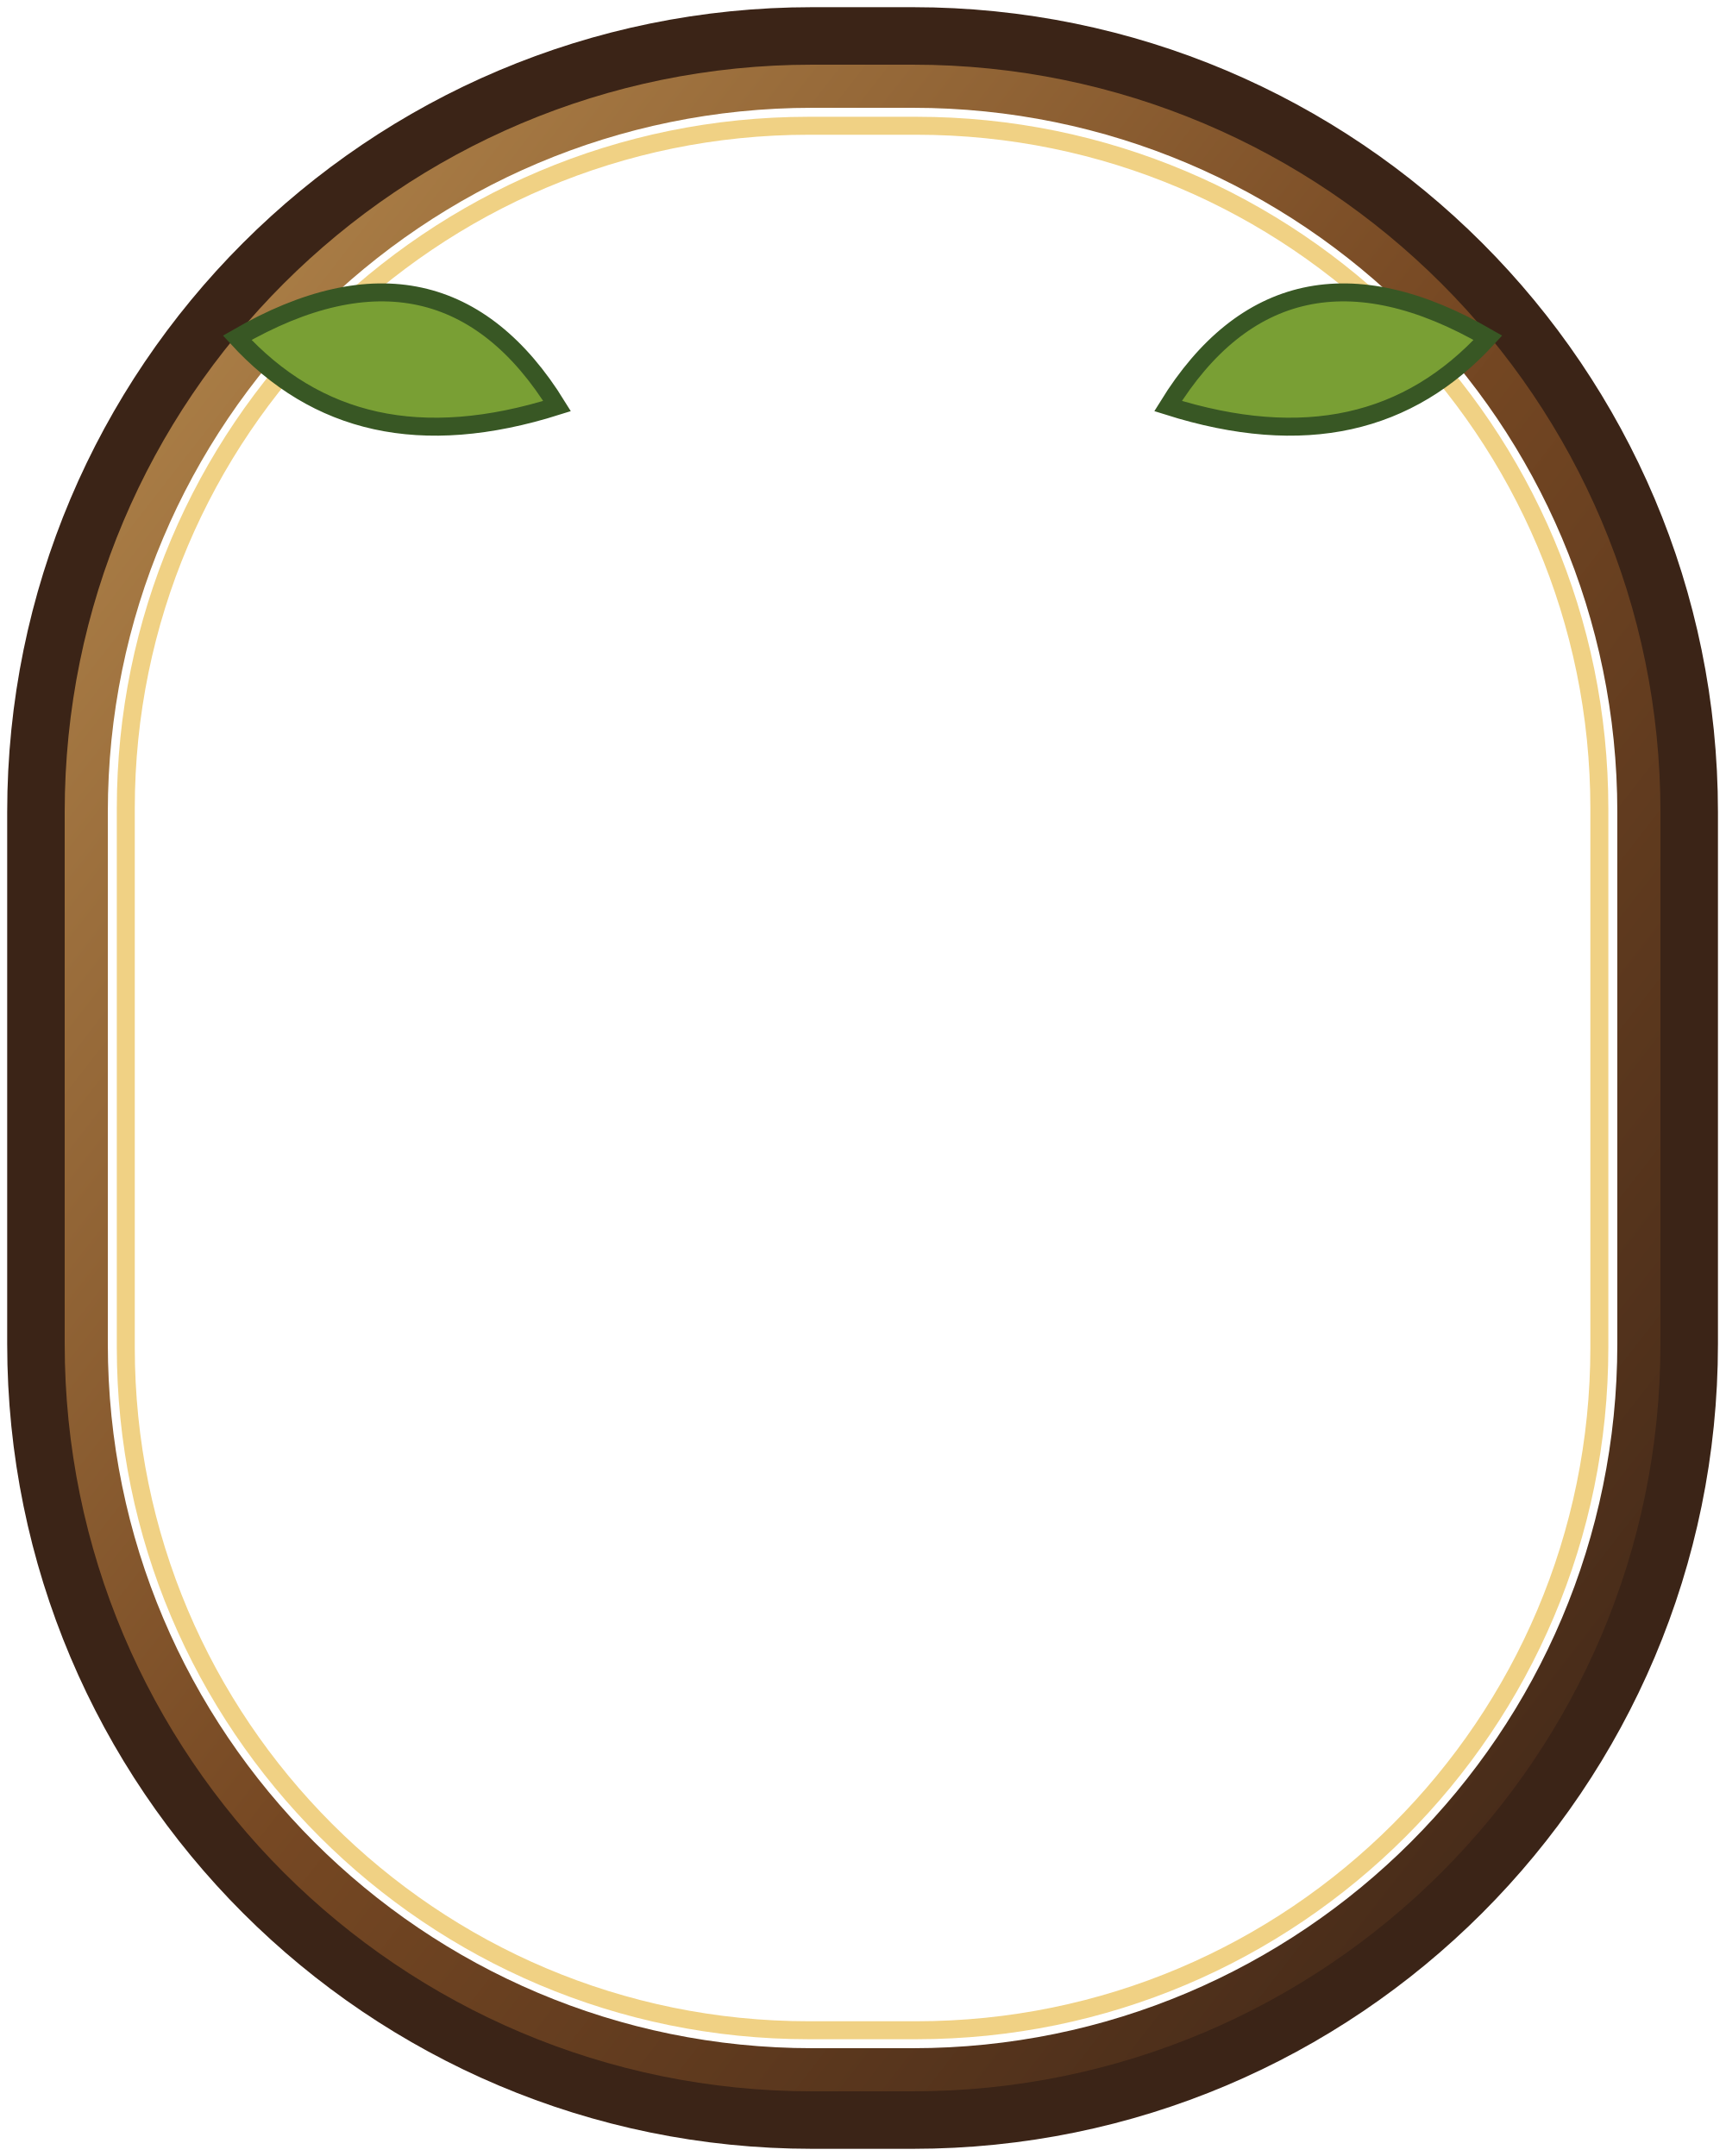
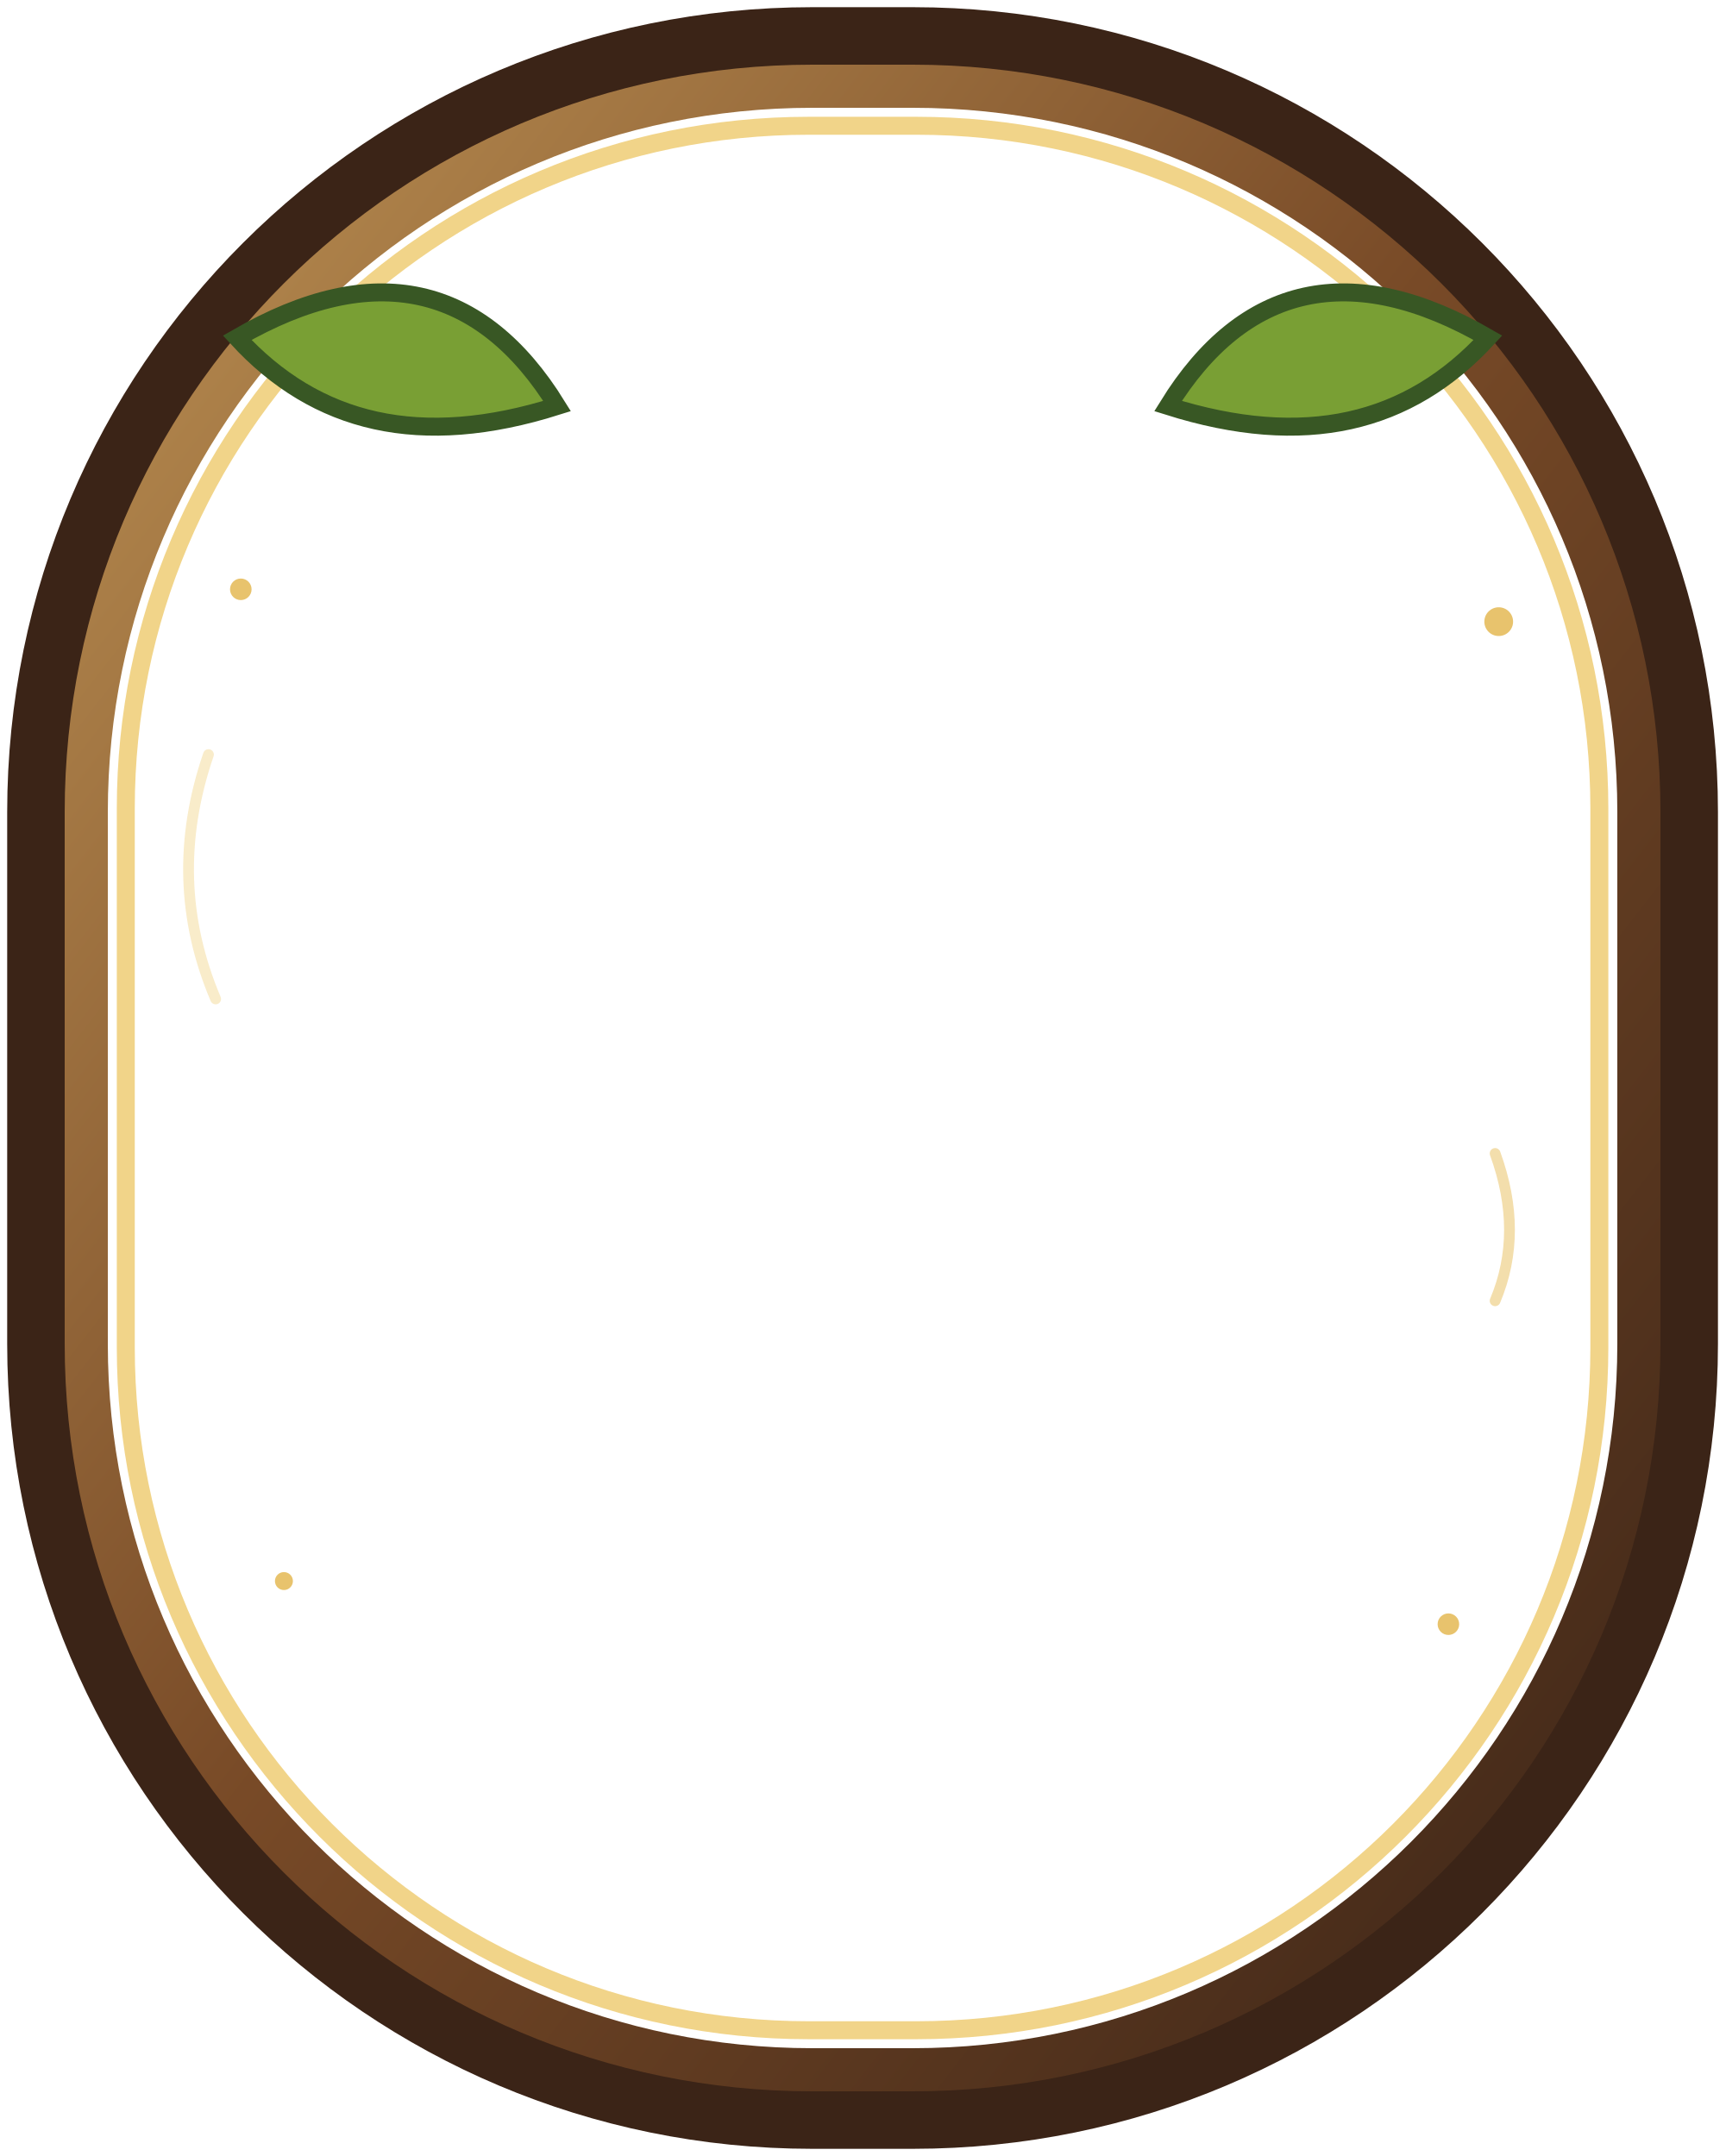
<svg xmlns="http://www.w3.org/2000/svg" viewBox="0 0 480 600" role="img" aria-labelledby="title">
  <defs>
    <linearGradient id="wood" x1="0" y1="0" x2="1" y2="1">
-       <stop offset="0" stop-color="#b78b4f" />
-       <stop offset=".5" stop-color="#764823" />
+       <stop stop-color="#bd9254" />
+       <stop offset=".48" stop-color="#784a27" />
      <stop offset="1" stop-color="#3b2417" />
    </linearGradient>
  </defs>
-   <g>
-     <rect x="12" y="12" width="456" height="576" rx="214" fill="none" stroke="#3b2417" stroke-width="20" />
-     <rect x="24" y="24" width="432" height="552" rx="202" fill="none" stroke="url(#wood)" stroke-width="12" />
-     <rect x="35" y="35" width="410" height="530" rx="190" fill="none" stroke="#f0d184" stroke-width="5" />
-     <g fill="#799f34" stroke="#385724" stroke-width="5">
-       <path d="M66 94c38-22 68-15 89 19-38 12-67 5-89-19Z" />
-       <path d="M414 94c-38-22-68-15-89 19 38 12 67 5 89-19Z" />
-     </g>
+   <rect x="12" y="12" width="456" height="576" rx="214" fill="none" stroke="#3b2417" stroke-width="20" />
+   <rect x="24" y="24" width="432" height="552" rx="202" fill="none" stroke="url(#wood)" stroke-width="12" />
+   <rect x="35" y="35" width="410" height="530" rx="190" fill="none" stroke="#f1d489" stroke-width="5" />
+   <g fill="#799f34" stroke="#385724" stroke-width="5">
+     <path d="M66 94c38-22 68-15 89 19-38 12-67 5-89-19Z" />
+     <path d="M414 94c-38-22-68-15-89 19 38 12 67 5 89-19Z" />
  </g>
+   <g fill="#e3b64d" opacity=".82">
+     <circle cx="67" cy="164" r="3" />
+     <circle cx="417" cy="173" r="4" />
+     <circle cx="79" cy="440" r="2.5" />
+     <circle cx="403" cy="452" r="3" />
+   </g>
+   <path d="M58 210q-12 35 2 68" fill="none" stroke="#f1d489" stroke-width="3" stroke-linecap="round" opacity=".45" />
+   <path d="M416 321q8 22 0 41" fill="none" stroke="#e8bd59" stroke-width="3" stroke-linecap="round" opacity=".5" />
</svg>
